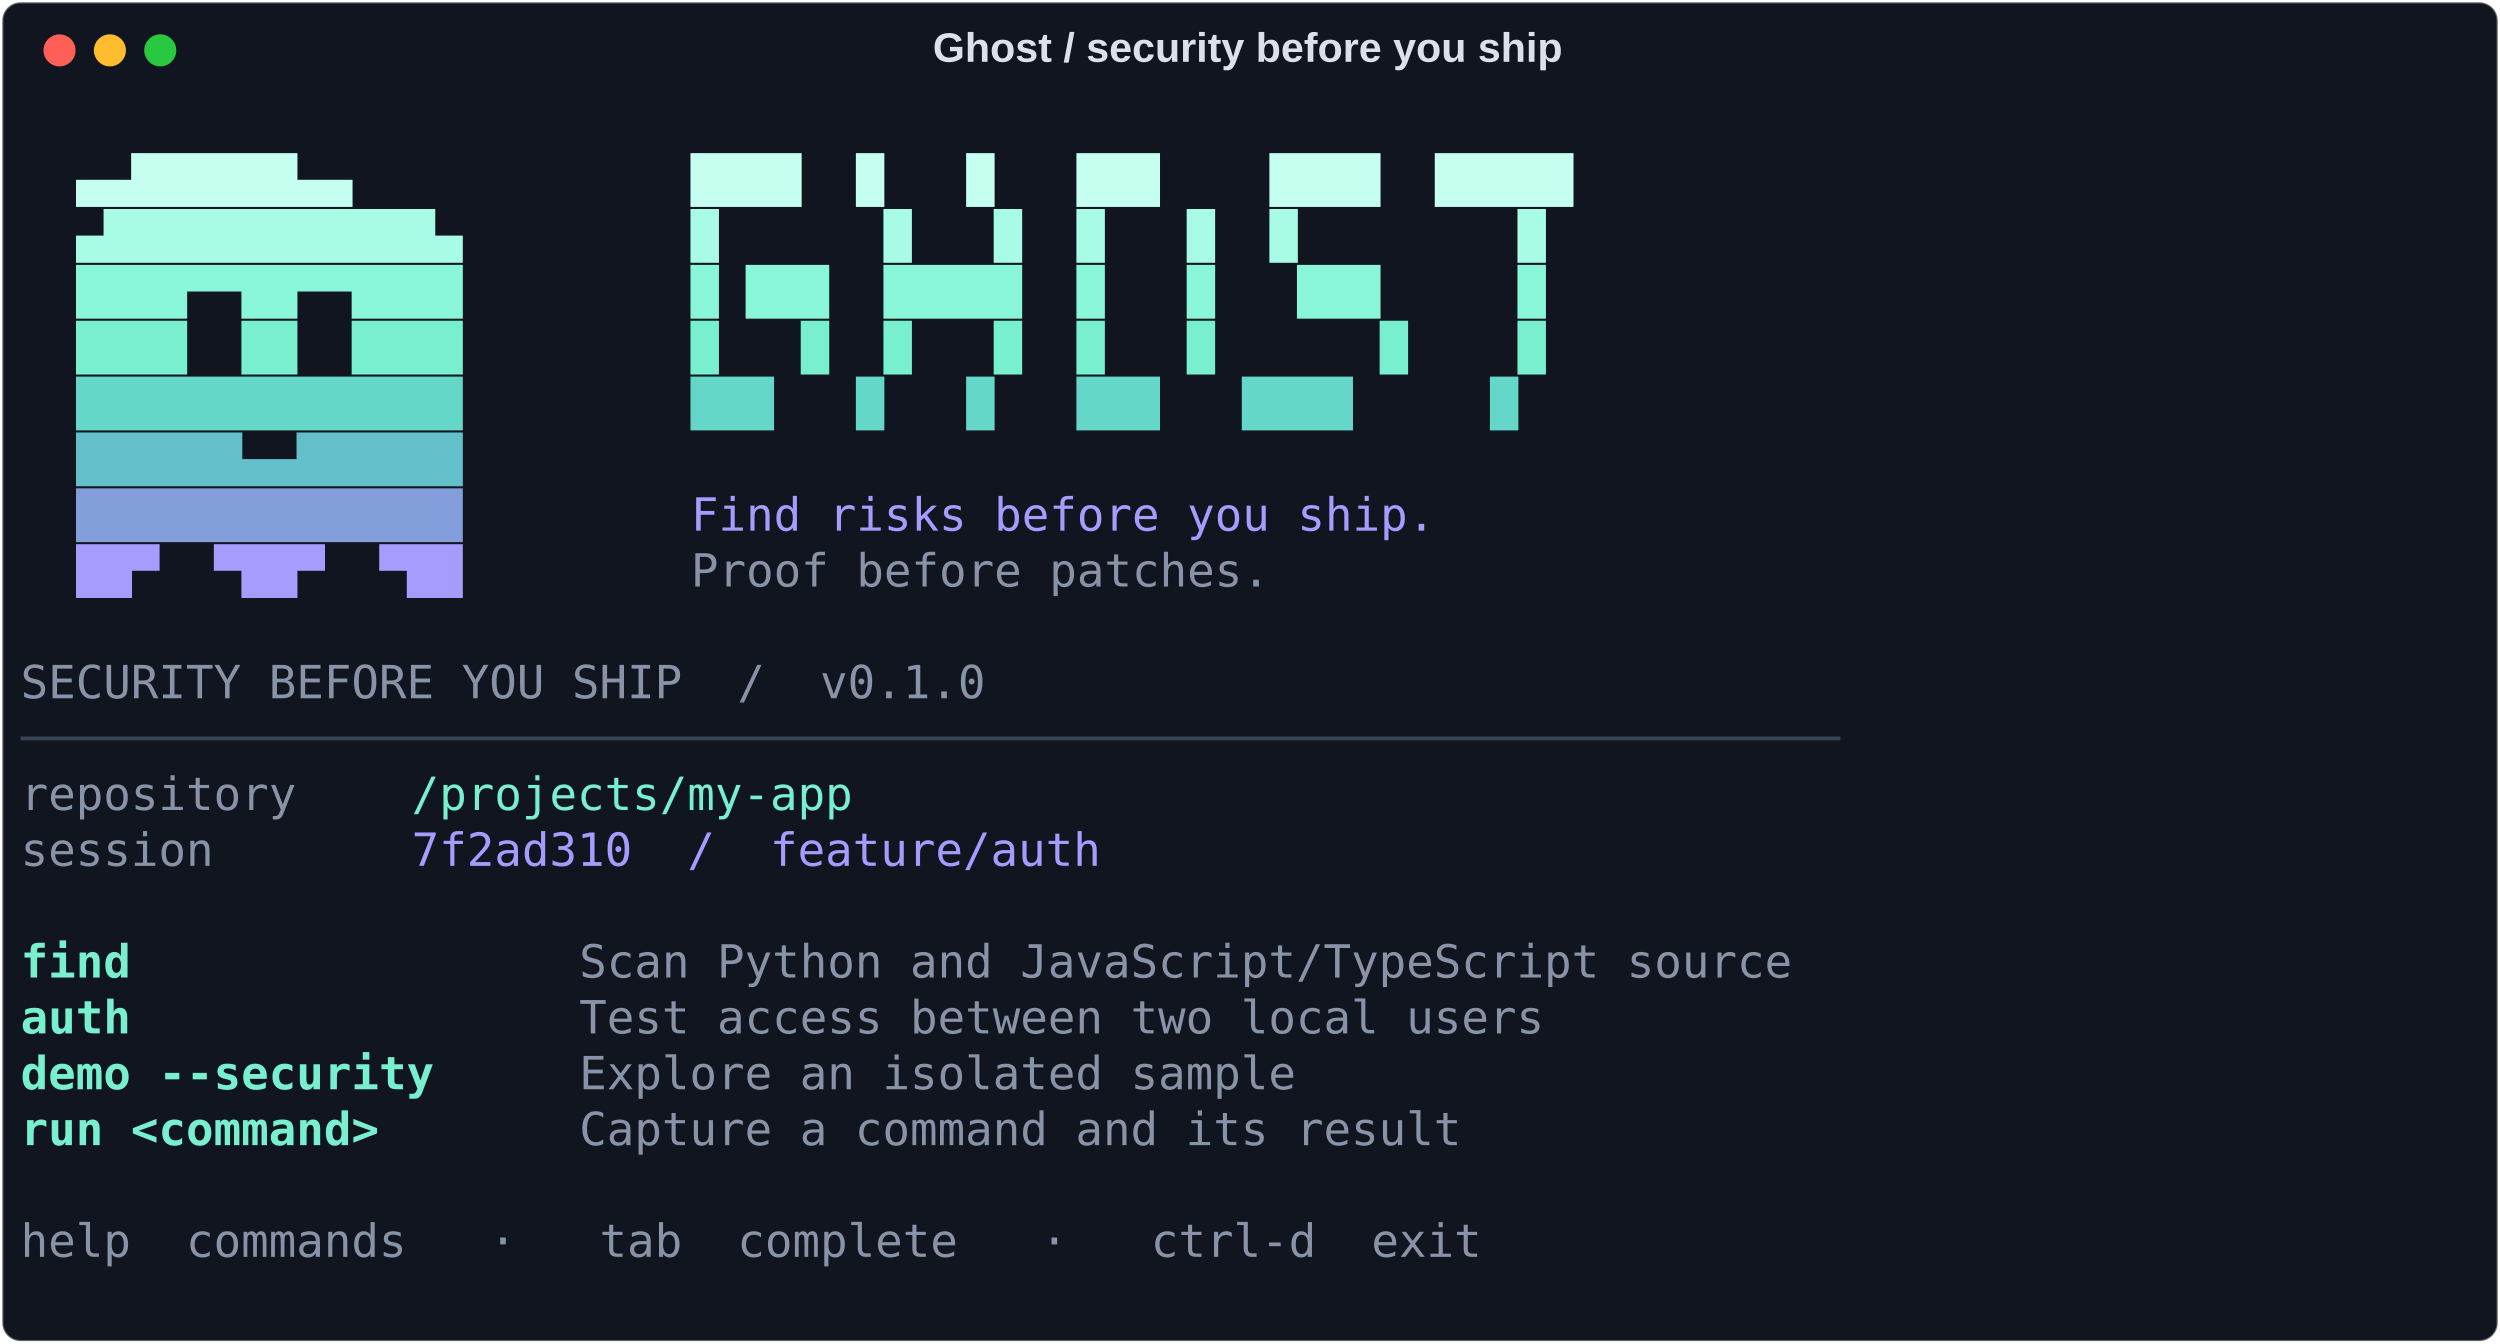
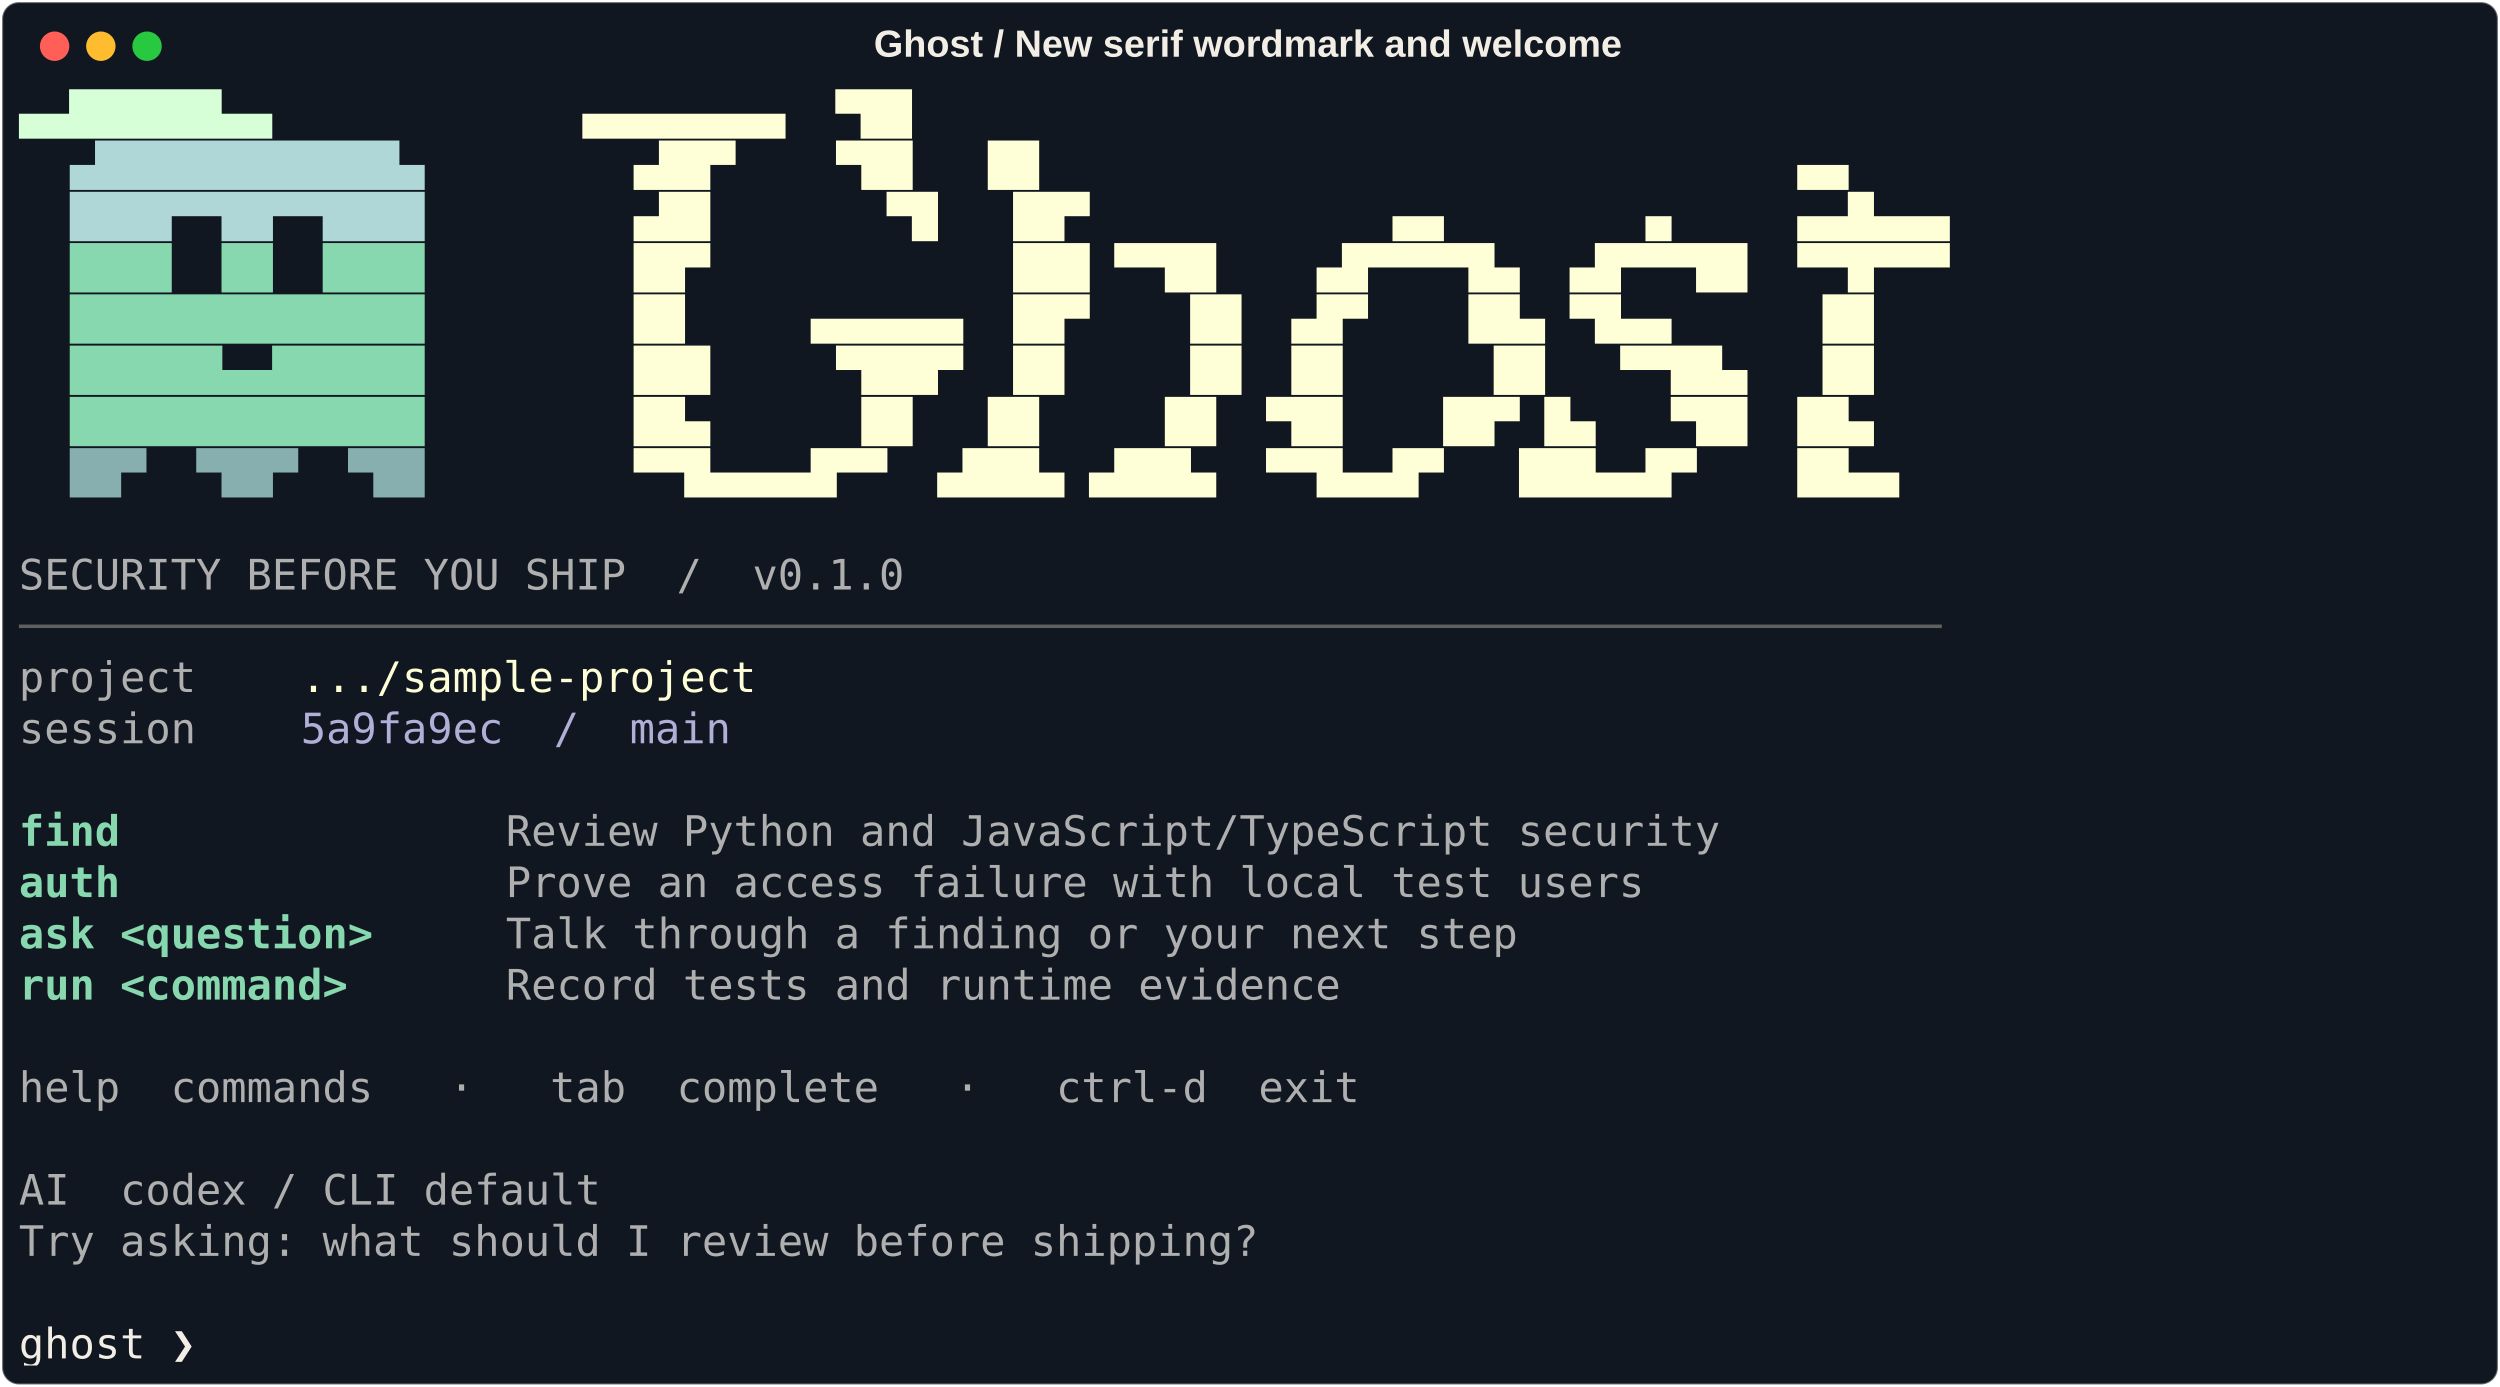
- <svg xmlns="http://www.w3.org/2000/svg" class="rich-terminal" viewBox="0 0 1092 586.8">
+ <svg xmlns="http://www.w3.org/2000/svg" class="rich-terminal" viewBox="0 0 1190 660.0">
  <style>

-     @font-face {
-         font-family: "Fira Code";
-         src: local("FiraCode-Regular"),
-                 url("https://cdnjs.cloudflare.com/ajax/libs/firacode/6.2.0/woff2/FiraCode-Regular.woff2") format("woff2"),
-                 url("https://cdnjs.cloudflare.com/ajax/libs/firacode/6.2.0/woff/FiraCode-Regular.woff") format("woff");
-         font-style: normal;
-         font-weight: 400;
-     }
-     @font-face {
-         font-family: "Fira Code";
-         src: local("FiraCode-Bold"),
-                 url("https://cdnjs.cloudflare.com/ajax/libs/firacode/6.2.0/woff2/FiraCode-Bold.woff2") format("woff2"),
-                 url("https://cdnjs.cloudflare.com/ajax/libs/firacode/6.2.0/woff/FiraCode-Bold.woff") format("woff");
-         font-style: bold;
-         font-weight: 700;
-     }
- 
-     .terminal-2162462333-matrix {
-         font-family: Fira Code, monospace;
+ 
+ 
+ 
+     .terminal-361579488-matrix {
+         font-family: Menlo, monospace;
        font-size: 20px;
        line-height: 24.4px;
        font-variant-east-asian: full-width;
    }

-     .terminal-2162462333-title {
+     .terminal-361579488-title {
        font-size: 18px;
        font-weight: bold;
        font-family: arial;
    }

-     .terminal-2162462333-r1 { fill: #dae1eb }
- .terminal-2162462333-r2 { fill: #c5fff0 }
- .terminal-2162462333-r3 { fill: #c5fff0;font-weight: bold }
- .terminal-2162462333-r4 { fill: #a8fbe5 }
- .terminal-2162462333-r5 { fill: #a8fbe5;font-weight: bold }
- .terminal-2162462333-r6 { fill: #89f5d9 }
- .terminal-2162462333-r7 { fill: #89f5d9;font-weight: bold }
- .terminal-2162462333-r8 { fill: #78f0cf }
- .terminal-2162462333-r9 { fill: #78f0cf;font-weight: bold }
- .terminal-2162462333-r10 { fill: #64d7c8 }
- .terminal-2162462333-r11 { fill: #64d7c8;font-weight: bold }
- .terminal-2162462333-r12 { fill: #63bfc9 }
- .terminal-2162462333-r13 { fill: #829fdc }
- .terminal-2162462333-r14 { fill: #a69cff }
- .terminal-2162462333-r15 { fill: #8993a7 }
- .terminal-2162462333-r16 { fill: #394457 }
+     .terminal-361579488-r1 { fill: #d7ffd7 }
+ .terminal-361579488-r2 { fill: #f2eee5 }
+ .terminal-361579488-r3 { fill: #ffffd7 }
+ .terminal-361579488-r4 { fill: #afd7d7 }
+ .terminal-361579488-r5 { fill: #87d7af }
+ .terminal-361579488-r6 { fill: #87afaf }
+ .terminal-361579488-r7 { fill: #afafaf }
+ .terminal-361579488-r8 { fill: #5f5f5f }
+ .terminal-361579488-r9 { fill: #afafd7 }
+ .terminal-361579488-r10 { fill: #87d7af;font-weight: bold }
    </style>
  <defs>
-     <clipPath id="terminal-2162462333-clip-terminal">
-       <rect x="0" y="0" width="1072.6" height="575.8" />
-     </clipPath>
-     <clipPath id="terminal-2162462333-line-0">
-       <rect x="0" y="1.5" width="1073.6" height="24.65" />
-     </clipPath>
-     <clipPath id="terminal-2162462333-line-1">
-       <rect x="0" y="25.9" width="1073.6" height="24.65" />
-     </clipPath>
-     <clipPath id="terminal-2162462333-line-2">
-       <rect x="0" y="50.3" width="1073.6" height="24.65" />
-     </clipPath>
-     <clipPath id="terminal-2162462333-line-3">
-       <rect x="0" y="74.7" width="1073.6" height="24.65" />
-     </clipPath>
-     <clipPath id="terminal-2162462333-line-4">
-       <rect x="0" y="99.1" width="1073.6" height="24.65" />
-     </clipPath>
-     <clipPath id="terminal-2162462333-line-5">
-       <rect x="0" y="123.5" width="1073.6" height="24.65" />
-     </clipPath>
-     <clipPath id="terminal-2162462333-line-6">
-       <rect x="0" y="147.9" width="1073.6" height="24.65" />
-     </clipPath>
-     <clipPath id="terminal-2162462333-line-7">
-       <rect x="0" y="172.3" width="1073.6" height="24.65" />
-     </clipPath>
-     <clipPath id="terminal-2162462333-line-8">
-       <rect x="0" y="196.7" width="1073.6" height="24.65" />
-     </clipPath>
-     <clipPath id="terminal-2162462333-line-9">
-       <rect x="0" y="221.1" width="1073.6" height="24.65" />
-     </clipPath>
-     <clipPath id="terminal-2162462333-line-10">
-       <rect x="0" y="245.5" width="1073.6" height="24.65" />
-     </clipPath>
-     <clipPath id="terminal-2162462333-line-11">
-       <rect x="0" y="269.9" width="1073.6" height="24.65" />
-     </clipPath>
-     <clipPath id="terminal-2162462333-line-12">
-       <rect x="0" y="294.3" width="1073.6" height="24.65" />
-     </clipPath>
-     <clipPath id="terminal-2162462333-line-13">
-       <rect x="0" y="318.7" width="1073.6" height="24.65" />
-     </clipPath>
-     <clipPath id="terminal-2162462333-line-14">
-       <rect x="0" y="343.1" width="1073.6" height="24.65" />
-     </clipPath>
-     <clipPath id="terminal-2162462333-line-15">
-       <rect x="0" y="367.5" width="1073.6" height="24.65" />
-     </clipPath>
-     <clipPath id="terminal-2162462333-line-16">
-       <rect x="0" y="391.9" width="1073.6" height="24.65" />
-     </clipPath>
-     <clipPath id="terminal-2162462333-line-17">
-       <rect x="0" y="416.3" width="1073.6" height="24.65" />
-     </clipPath>
-     <clipPath id="terminal-2162462333-line-18">
-       <rect x="0" y="440.7" width="1073.6" height="24.65" />
-     </clipPath>
-     <clipPath id="terminal-2162462333-line-19">
-       <rect x="0" y="465.1" width="1073.6" height="24.65" />
-     </clipPath>
-     <clipPath id="terminal-2162462333-line-20">
-       <rect x="0" y="489.5" width="1073.6" height="24.65" />
+     <clipPath id="terminal-361579488-clip-terminal">
+       <rect x="0" y="0" width="1170.2" height="609.0" />
+     </clipPath>
+     <clipPath id="terminal-361579488-line-0">
+       <rect x="0" y="1.5" width="1171.2" height="24.65" />
+     </clipPath>
+     <clipPath id="terminal-361579488-line-1">
+       <rect x="0" y="25.9" width="1171.2" height="24.65" />
+     </clipPath>
+     <clipPath id="terminal-361579488-line-2">
+       <rect x="0" y="50.3" width="1171.2" height="24.65" />
+     </clipPath>
+     <clipPath id="terminal-361579488-line-3">
+       <rect x="0" y="74.7" width="1171.2" height="24.65" />
+     </clipPath>
+     <clipPath id="terminal-361579488-line-4">
+       <rect x="0" y="99.1" width="1171.2" height="24.65" />
+     </clipPath>
+     <clipPath id="terminal-361579488-line-5">
+       <rect x="0" y="123.5" width="1171.2" height="24.65" />
+     </clipPath>
+     <clipPath id="terminal-361579488-line-6">
+       <rect x="0" y="147.9" width="1171.2" height="24.65" />
+     </clipPath>
+     <clipPath id="terminal-361579488-line-7">
+       <rect x="0" y="172.3" width="1171.2" height="24.65" />
+     </clipPath>
+     <clipPath id="terminal-361579488-line-8">
+       <rect x="0" y="196.7" width="1171.2" height="24.65" />
+     </clipPath>
+     <clipPath id="terminal-361579488-line-9">
+       <rect x="0" y="221.1" width="1171.2" height="24.65" />
+     </clipPath>
+     <clipPath id="terminal-361579488-line-10">
+       <rect x="0" y="245.5" width="1171.2" height="24.65" />
+     </clipPath>
+     <clipPath id="terminal-361579488-line-11">
+       <rect x="0" y="269.9" width="1171.2" height="24.65" />
+     </clipPath>
+     <clipPath id="terminal-361579488-line-12">
+       <rect x="0" y="294.3" width="1171.2" height="24.65" />
+     </clipPath>
+     <clipPath id="terminal-361579488-line-13">
+       <rect x="0" y="318.7" width="1171.2" height="24.65" />
+     </clipPath>
+     <clipPath id="terminal-361579488-line-14">
+       <rect x="0" y="343.1" width="1171.2" height="24.65" />
+     </clipPath>
+     <clipPath id="terminal-361579488-line-15">
+       <rect x="0" y="367.5" width="1171.2" height="24.65" />
+     </clipPath>
+     <clipPath id="terminal-361579488-line-16">
+       <rect x="0" y="391.9" width="1171.2" height="24.65" />
+     </clipPath>
+     <clipPath id="terminal-361579488-line-17">
+       <rect x="0" y="416.3" width="1171.2" height="24.65" />
+     </clipPath>
+     <clipPath id="terminal-361579488-line-18">
+       <rect x="0" y="440.7" width="1171.2" height="24.65" />
+     </clipPath>
+     <clipPath id="terminal-361579488-line-19">
+       <rect x="0" y="465.1" width="1171.2" height="24.65" />
+     </clipPath>
+     <clipPath id="terminal-361579488-line-20">
+       <rect x="0" y="489.5" width="1171.2" height="24.65" />
+     </clipPath>
+     <clipPath id="terminal-361579488-line-21">
+       <rect x="0" y="513.9" width="1171.2" height="24.65" />
+     </clipPath>
+     <clipPath id="terminal-361579488-line-22">
+       <rect x="0" y="538.3" width="1171.2" height="24.65" />
+     </clipPath>
+     <clipPath id="terminal-361579488-line-23">
+       <rect x="0" y="562.7" width="1171.2" height="24.65" />
    </clipPath>
  </defs>
-   <rect fill="#10151f" stroke="rgba(255,255,255,0.35)" stroke-width="1" x="1" y="1" width="1090" height="584.8" rx="8" />
-   <text class="terminal-2162462333-title" fill="#dae1eb" text-anchor="middle" x="545" y="27">Ghost / security before you ship</text>
+   <rect fill="#101720" stroke="rgba(255,255,255,0.35)" stroke-width="1" x="1" y="1" width="1188" height="658" rx="8" />
+   <text class="terminal-361579488-title" fill="#f2eee5" text-anchor="middle" x="594" y="27">Ghost / New serif wordmark and welcome</text>
  <g transform="translate(26,22)">
    <circle cx="0" cy="0" r="7" fill="#ff5f57" />
    <circle cx="22" cy="0" r="7" fill="#febc2e" />
    <circle cx="44" cy="0" r="7" fill="#28c840" />
  </g>
-   <g transform="translate(9, 41)" clip-path="url(#terminal-2162462333-clip-terminal)">
-     <g class="terminal-2162462333-matrix">
-       <text class="terminal-2162462333-r1" x="1073.6" y="20" textLength="12.2" clip-path="url(#terminal-2162462333-line-0)">
- </text>
-       <text class="terminal-2162462333-r2" x="24.4" y="44.4" textLength="219.6" clip-path="url(#terminal-2162462333-line-1)">    ▄▄██████▄▄    </text>
-       <text class="terminal-2162462333-r3" x="292.8" y="44.4" textLength="402.6" clip-path="url(#terminal-2162462333-line-1)"> ████  █   █   ███    ████  █████</text>
-       <text class="terminal-2162462333-r1" x="1073.6" y="44.4" textLength="12.2" clip-path="url(#terminal-2162462333-line-1)">
- </text>
-       <text class="terminal-2162462333-r4" x="24.4" y="68.8" textLength="219.6" clip-path="url(#terminal-2162462333-line-2)">  ▄████████████▄  </text>
-       <text class="terminal-2162462333-r5" x="292.8" y="68.8" textLength="402.6" clip-path="url(#terminal-2162462333-line-2)">█      █   █  █   █  █        █  </text>
-       <text class="terminal-2162462333-r1" x="1073.6" y="68.8" textLength="12.2" clip-path="url(#terminal-2162462333-line-2)">
- </text>
-       <text class="terminal-2162462333-r6" x="24.4" y="93.2" textLength="219.6" clip-path="url(#terminal-2162462333-line-3)">  ████▀▀██▀▀████  </text>
-       <text class="terminal-2162462333-r7" x="292.8" y="93.2" textLength="402.6" clip-path="url(#terminal-2162462333-line-3)">█ ███  █████  █   █   ███     █  </text>
-       <text class="terminal-2162462333-r1" x="1073.6" y="93.2" textLength="12.2" clip-path="url(#terminal-2162462333-line-3)">
- </text>
-       <text class="terminal-2162462333-r8" x="24.4" y="117.6" textLength="219.6" clip-path="url(#terminal-2162462333-line-4)">  ████  ██  ████  </text>
-       <text class="terminal-2162462333-r9" x="292.8" y="117.6" textLength="402.6" clip-path="url(#terminal-2162462333-line-4)">█   █  █   █  █   █      █    █  </text>
-       <text class="terminal-2162462333-r1" x="1073.6" y="117.6" textLength="12.2" clip-path="url(#terminal-2162462333-line-4)">
- </text>
-       <text class="terminal-2162462333-r10" x="24.4" y="142" textLength="219.6" clip-path="url(#terminal-2162462333-line-5)">  ██████████████  </text>
-       <text class="terminal-2162462333-r11" x="292.8" y="142" textLength="402.6" clip-path="url(#terminal-2162462333-line-5)"> ███   █   █   ███   ████     █  </text>
-       <text class="terminal-2162462333-r1" x="1073.6" y="142" textLength="12.2" clip-path="url(#terminal-2162462333-line-5)">
- </text>
-       <text class="terminal-2162462333-r12" x="24.4" y="166.4" textLength="219.6" clip-path="url(#terminal-2162462333-line-6)">  ██████▄▄██████  </text>
-       <text class="terminal-2162462333-r1" x="1073.6" y="166.4" textLength="12.2" clip-path="url(#terminal-2162462333-line-6)">
- </text>
-       <text class="terminal-2162462333-r13" x="24.4" y="190.8" textLength="219.6" clip-path="url(#terminal-2162462333-line-7)">  ██████████████  </text>
-       <text class="terminal-2162462333-r14" x="292.8" y="190.8" textLength="329.4" clip-path="url(#terminal-2162462333-line-7)">Find risks before you ship.</text>
-       <text class="terminal-2162462333-r1" x="1073.6" y="190.8" textLength="12.2" clip-path="url(#terminal-2162462333-line-7)">
- </text>
-       <text class="terminal-2162462333-r14" x="24.4" y="215.2" textLength="219.6" clip-path="url(#terminal-2162462333-line-8)">  ██▀  ▀██▀  ▀██  </text>
-       <text class="terminal-2162462333-r15" x="292.8" y="215.2" textLength="256.2" clip-path="url(#terminal-2162462333-line-8)">Proof before patches.</text>
-       <text class="terminal-2162462333-r1" x="1073.6" y="215.2" textLength="12.2" clip-path="url(#terminal-2162462333-line-8)">
- </text>
-       <text class="terminal-2162462333-r1" x="1073.6" y="239.6" textLength="12.2" clip-path="url(#terminal-2162462333-line-9)">
- </text>
-       <text class="terminal-2162462333-r15" x="0" y="264" textLength="451.4" clip-path="url(#terminal-2162462333-line-10)">  SECURITY BEFORE YOU SHIP  /  v0.1.0</text>
-       <text class="terminal-2162462333-r1" x="1073.6" y="264" textLength="12.2" clip-path="url(#terminal-2162462333-line-10)">
- </text>
-       <text class="terminal-2162462333-r16" x="0" y="288.4" textLength="829.6" clip-path="url(#terminal-2162462333-line-11)">  ──────────────────────────────────────────────────────────────────</text>
-       <text class="terminal-2162462333-r1" x="1073.6" y="288.4" textLength="12.2" clip-path="url(#terminal-2162462333-line-11)">
- </text>
-       <text class="terminal-2162462333-r15" x="0" y="312.8" textLength="146.4" clip-path="url(#terminal-2162462333-line-12)">  repository</text>
-       <text class="terminal-2162462333-r8" x="170.8" y="312.8" textLength="305" clip-path="url(#terminal-2162462333-line-12)">/projects/my-app         </text>
-       <text class="terminal-2162462333-r1" x="1073.6" y="312.8" textLength="12.2" clip-path="url(#terminal-2162462333-line-12)">
- </text>
-       <text class="terminal-2162462333-r15" x="0" y="337.2" textLength="146.4" clip-path="url(#terminal-2162462333-line-13)">  session   </text>
-       <text class="terminal-2162462333-r14" x="170.8" y="337.2" textLength="305" clip-path="url(#terminal-2162462333-line-13)">7f2ad310  /  feature/auth</text>
-       <text class="terminal-2162462333-r1" x="1073.6" y="337.2" textLength="12.2" clip-path="url(#terminal-2162462333-line-13)">
- </text>
-       <text class="terminal-2162462333-r1" x="1073.6" y="361.6" textLength="12.2" clip-path="url(#terminal-2162462333-line-14)">
- </text>
-       <text class="terminal-2162462333-r9" x="0" y="386" textLength="207.4" clip-path="url(#terminal-2162462333-line-15)">  find           </text>
-       <text class="terminal-2162462333-r15" x="244" y="386" textLength="536.8" clip-path="url(#terminal-2162462333-line-15)">Scan Python and JavaScript/TypeScript source</text>
-       <text class="terminal-2162462333-r1" x="1073.6" y="386" textLength="12.2" clip-path="url(#terminal-2162462333-line-15)">
- </text>
-       <text class="terminal-2162462333-r9" x="0" y="410.4" textLength="207.4" clip-path="url(#terminal-2162462333-line-16)">  auth           </text>
-       <text class="terminal-2162462333-r15" x="244" y="410.4" textLength="536.8" clip-path="url(#terminal-2162462333-line-16)">Test access between two local users         </text>
-       <text class="terminal-2162462333-r1" x="1073.6" y="410.4" textLength="12.2" clip-path="url(#terminal-2162462333-line-16)">
- </text>
-       <text class="terminal-2162462333-r9" x="0" y="434.8" textLength="207.4" clip-path="url(#terminal-2162462333-line-17)">  demo --security</text>
-       <text class="terminal-2162462333-r15" x="244" y="434.8" textLength="536.8" clip-path="url(#terminal-2162462333-line-17)">Explore an isolated sample                  </text>
-       <text class="terminal-2162462333-r1" x="1073.6" y="434.8" textLength="12.2" clip-path="url(#terminal-2162462333-line-17)">
- </text>
-       <text class="terminal-2162462333-r9" x="0" y="459.2" textLength="207.4" clip-path="url(#terminal-2162462333-line-18)">  run &lt;command&gt;  </text>
-       <text class="terminal-2162462333-r15" x="244" y="459.2" textLength="536.8" clip-path="url(#terminal-2162462333-line-18)">Capture a command and its result            </text>
-       <text class="terminal-2162462333-r1" x="1073.6" y="459.2" textLength="12.2" clip-path="url(#terminal-2162462333-line-18)">
- </text>
-       <text class="terminal-2162462333-r1" x="1073.6" y="483.6" textLength="12.2" clip-path="url(#terminal-2162462333-line-19)">
- </text>
-       <text class="terminal-2162462333-r15" x="0" y="508" textLength="671" clip-path="url(#terminal-2162462333-line-20)">  help  commands   ·   tab  complete   ·   ctrl-d  exit</text>
-       <text class="terminal-2162462333-r1" x="1073.6" y="508" textLength="12.2" clip-path="url(#terminal-2162462333-line-20)">
- </text>
-       <text class="terminal-2162462333-r1" x="1073.6" y="532.4" textLength="12.2" clip-path="url(#terminal-2162462333-line-21)">
+   <g transform="translate(9, 41)" clip-path="url(#terminal-361579488-clip-terminal)">
+     <g class="terminal-361579488-matrix">
+       <text class="terminal-361579488-r1" x="0" y="20" textLength="219.6" clip-path="url(#terminal-361579488-line-0)">    ▄▄██████▄▄    </text>
+       <text class="terminal-361579488-r3" x="268.4" y="20" textLength="658.8" clip-path="url(#terminal-361579488-line-0)">     ▄▄▄▄▄▄▄▄  ▀██                                    </text>
+       <text class="terminal-361579488-r2" x="1171.2" y="20" textLength="12.2" clip-path="url(#terminal-361579488-line-0)">
+ </text>
+       <text class="terminal-361579488-r4" x="24.4" y="44.4" textLength="219.6" clip-path="url(#terminal-361579488-line-1)">  ▄████████████▄  </text>
+       <text class="terminal-361579488-r3" x="292.8" y="44.4" textLength="658.8" clip-path="url(#terminal-361579488-line-1)">  ▄██▀    ▀██   ██                              ▄▄    </text>
+       <text class="terminal-361579488-r2" x="1171.2" y="44.4" textLength="12.2" clip-path="url(#terminal-361579488-line-1)">
+ </text>
+       <text class="terminal-361579488-r4" x="24.4" y="68.8" textLength="219.6" clip-path="url(#terminal-361579488-line-2)">  ████▀▀██▀▀████  </text>
+       <text class="terminal-361579488-r3" x="292.8" y="68.8" textLength="658.8" clip-path="url(#terminal-361579488-line-2)"> ▄██       ▀█   ██▀            ▄▄        ▄     ▄▄█▄▄▄ </text>
+       <text class="terminal-361579488-r2" x="1171.2" y="68.8" textLength="12.2" clip-path="url(#terminal-361579488-line-2)">
+ </text>
+       <text class="terminal-361579488-r5" x="24.4" y="93.2" textLength="219.6" clip-path="url(#terminal-361579488-line-3)">  ████  ██  ████  </text>
+       <text class="terminal-361579488-r3" x="292.8" y="93.2" textLength="658.8" clip-path="url(#terminal-361579488-line-3)"> ██▀            ███ ▀▀██    ▄█▀▀▀▀█▄  ▄█▀▀▀██  ▀▀█▀▀▀ </text>
+       <text class="terminal-361579488-r2" x="1171.2" y="93.2" textLength="12.2" clip-path="url(#terminal-361579488-line-3)">
+ </text>
+       <text class="terminal-361579488-r5" x="24.4" y="117.6" textLength="219.6" clip-path="url(#terminal-361579488-line-4)">  ██████████████  </text>
+       <text class="terminal-361579488-r3" x="292.8" y="117.6" textLength="658.8" clip-path="url(#terminal-361579488-line-4)"> ██     ▄▄▄▄▄▄  ██▀    ██  ▄█▀    ██▄ ▀█▄▄      ██    </text>
+       <text class="terminal-361579488-r2" x="1171.2" y="117.6" textLength="12.2" clip-path="url(#terminal-361579488-line-4)">
+ </text>
+       <text class="terminal-361579488-r5" x="24.4" y="142" textLength="219.6" clip-path="url(#terminal-361579488-line-5)">  ██████▄▄██████  </text>
+       <text class="terminal-361579488-r3" x="292.8" y="142" textLength="658.8" clip-path="url(#terminal-361579488-line-5)"> ███     ▀███▀  ██     ██  ██      ██   ▀▀██▄   ██    </text>
+       <text class="terminal-361579488-r2" x="1171.2" y="142" textLength="12.2" clip-path="url(#terminal-361579488-line-5)">
+ </text>
+       <text class="terminal-361579488-r5" x="24.4" y="166.4" textLength="219.6" clip-path="url(#terminal-361579488-line-6)">  ██████████████  </text>
+       <text class="terminal-361579488-r3" x="292.8" y="166.4" textLength="658.8" clip-path="url(#terminal-361579488-line-6)">  ██▄      ██   ██     ██  ▀██    ██▀ █▄   ▀██  ██▄   </text>
+       <text class="terminal-361579488-r2" x="1171.2" y="166.4" textLength="12.2" clip-path="url(#terminal-361579488-line-6)">
+ </text>
+       <text class="terminal-361579488-r6" x="24.4" y="190.8" textLength="219.6" clip-path="url(#terminal-361579488-line-7)">  ██▀  ▀██▀  ▀██  </text>
+       <text class="terminal-361579488-r3" x="292.8" y="190.8" textLength="658.8" clip-path="url(#terminal-361579488-line-7)">   ▀▀█▄▄▄▄█▀▀  ▄███▄ ▄███▄  ▀▀█▄▄█▀   ███▄▄█▀    ██▄▄ </text>
+       <text class="terminal-361579488-r2" x="1171.2" y="190.8" textLength="12.2" clip-path="url(#terminal-361579488-line-7)">
+ </text>
+       <text class="terminal-361579488-r2" x="1171.2" y="215.2" textLength="12.2" clip-path="url(#terminal-361579488-line-8)">
+ </text>
+       <text class="terminal-361579488-r7" x="0" y="239.6" textLength="451.4" clip-path="url(#terminal-361579488-line-9)">  SECURITY BEFORE YOU SHIP  /  v0.1.0</text>
+       <text class="terminal-361579488-r2" x="1171.2" y="239.6" textLength="12.2" clip-path="url(#terminal-361579488-line-9)">
+ </text>
+       <text class="terminal-361579488-r8" x="0" y="264" textLength="951.6" clip-path="url(#terminal-361579488-line-10)">  ────────────────────────────────────────────────────────────────────────────</text>
+       <text class="terminal-361579488-r2" x="1171.2" y="264" textLength="12.2" clip-path="url(#terminal-361579488-line-10)">
+ </text>
+       <text class="terminal-361579488-r7" x="0" y="288.4" textLength="109.8" clip-path="url(#terminal-361579488-line-11)">  project</text>
+       <text class="terminal-361579488-r3" x="134.2" y="288.4" textLength="219.6" clip-path="url(#terminal-361579488-line-11)">.../sample-project</text>
+       <text class="terminal-361579488-r2" x="1171.2" y="288.4" textLength="12.2" clip-path="url(#terminal-361579488-line-11)">
+ </text>
+       <text class="terminal-361579488-r7" x="0" y="312.8" textLength="109.8" clip-path="url(#terminal-361579488-line-12)">  session</text>
+       <text class="terminal-361579488-r9" x="134.2" y="312.8" textLength="219.6" clip-path="url(#terminal-361579488-line-12)">5a9fa9ec  /  main </text>
+       <text class="terminal-361579488-r2" x="1171.2" y="312.8" textLength="12.2" clip-path="url(#terminal-361579488-line-12)">
+ </text>
+       <text class="terminal-361579488-r2" x="1171.2" y="337.2" textLength="12.2" clip-path="url(#terminal-361579488-line-13)">
+ </text>
+       <text class="terminal-361579488-r10" x="0" y="361.6" textLength="195.2" clip-path="url(#terminal-361579488-line-14)">  find          </text>
+       <text class="terminal-361579488-r7" x="231.8" y="361.6" textLength="585.6" clip-path="url(#terminal-361579488-line-14)">Review Python and JavaScript/TypeScript security</text>
+       <text class="terminal-361579488-r2" x="1171.2" y="361.6" textLength="12.2" clip-path="url(#terminal-361579488-line-14)">
+ </text>
+       <text class="terminal-361579488-r10" x="0" y="386" textLength="195.2" clip-path="url(#terminal-361579488-line-15)">  auth          </text>
+       <text class="terminal-361579488-r7" x="231.8" y="386" textLength="585.6" clip-path="url(#terminal-361579488-line-15)">Prove an access failure with local test users   </text>
+       <text class="terminal-361579488-r2" x="1171.2" y="386" textLength="12.2" clip-path="url(#terminal-361579488-line-15)">
+ </text>
+       <text class="terminal-361579488-r10" x="0" y="410.4" textLength="195.2" clip-path="url(#terminal-361579488-line-16)">  ask &lt;question&gt;</text>
+       <text class="terminal-361579488-r7" x="231.8" y="410.4" textLength="585.6" clip-path="url(#terminal-361579488-line-16)">Talk through a finding or your next step        </text>
+       <text class="terminal-361579488-r2" x="1171.2" y="410.4" textLength="12.2" clip-path="url(#terminal-361579488-line-16)">
+ </text>
+       <text class="terminal-361579488-r10" x="0" y="434.8" textLength="195.2" clip-path="url(#terminal-361579488-line-17)">  run &lt;command&gt; </text>
+       <text class="terminal-361579488-r7" x="231.8" y="434.8" textLength="585.6" clip-path="url(#terminal-361579488-line-17)">Record tests and runtime evidence               </text>
+       <text class="terminal-361579488-r2" x="1171.2" y="434.8" textLength="12.2" clip-path="url(#terminal-361579488-line-17)">
+ </text>
+       <text class="terminal-361579488-r2" x="1171.2" y="459.2" textLength="12.2" clip-path="url(#terminal-361579488-line-18)">
+ </text>
+       <text class="terminal-361579488-r7" x="0" y="483.6" textLength="671" clip-path="url(#terminal-361579488-line-19)">  help  commands   ·   tab  complete   ·   ctrl-d  exit</text>
+       <text class="terminal-361579488-r2" x="1171.2" y="483.6" textLength="12.2" clip-path="url(#terminal-361579488-line-19)">
+ </text>
+       <text class="terminal-361579488-r2" x="1171.2" y="508" textLength="12.2" clip-path="url(#terminal-361579488-line-20)">
+ </text>
+       <text class="terminal-361579488-r7" x="0" y="532.4" textLength="305" clip-path="url(#terminal-361579488-line-21)">  AI  codex / CLI default</text>
+       <text class="terminal-361579488-r2" x="1171.2" y="532.4" textLength="12.2" clip-path="url(#terminal-361579488-line-21)">
+ </text>
+       <text class="terminal-361579488-r7" x="0" y="556.8" textLength="622.2" clip-path="url(#terminal-361579488-line-22)">  Try asking: what should I review before shipping?</text>
+       <text class="terminal-361579488-r2" x="1171.2" y="556.8" textLength="12.2" clip-path="url(#terminal-361579488-line-22)">
+ </text>
+       <text class="terminal-361579488-r2" x="1171.2" y="581.2" textLength="12.2" clip-path="url(#terminal-361579488-line-23)">
+ </text>
+       <text class="terminal-361579488-r2" x="0" y="605.6" textLength="109.8" clip-path="url(#terminal-361579488-line-24)">  ghost ❯</text>
+       <text class="terminal-361579488-r2" x="1171.2" y="605.6" textLength="12.2" clip-path="url(#terminal-361579488-line-24)">
</text>
    </g>
  </g>
</svg>
